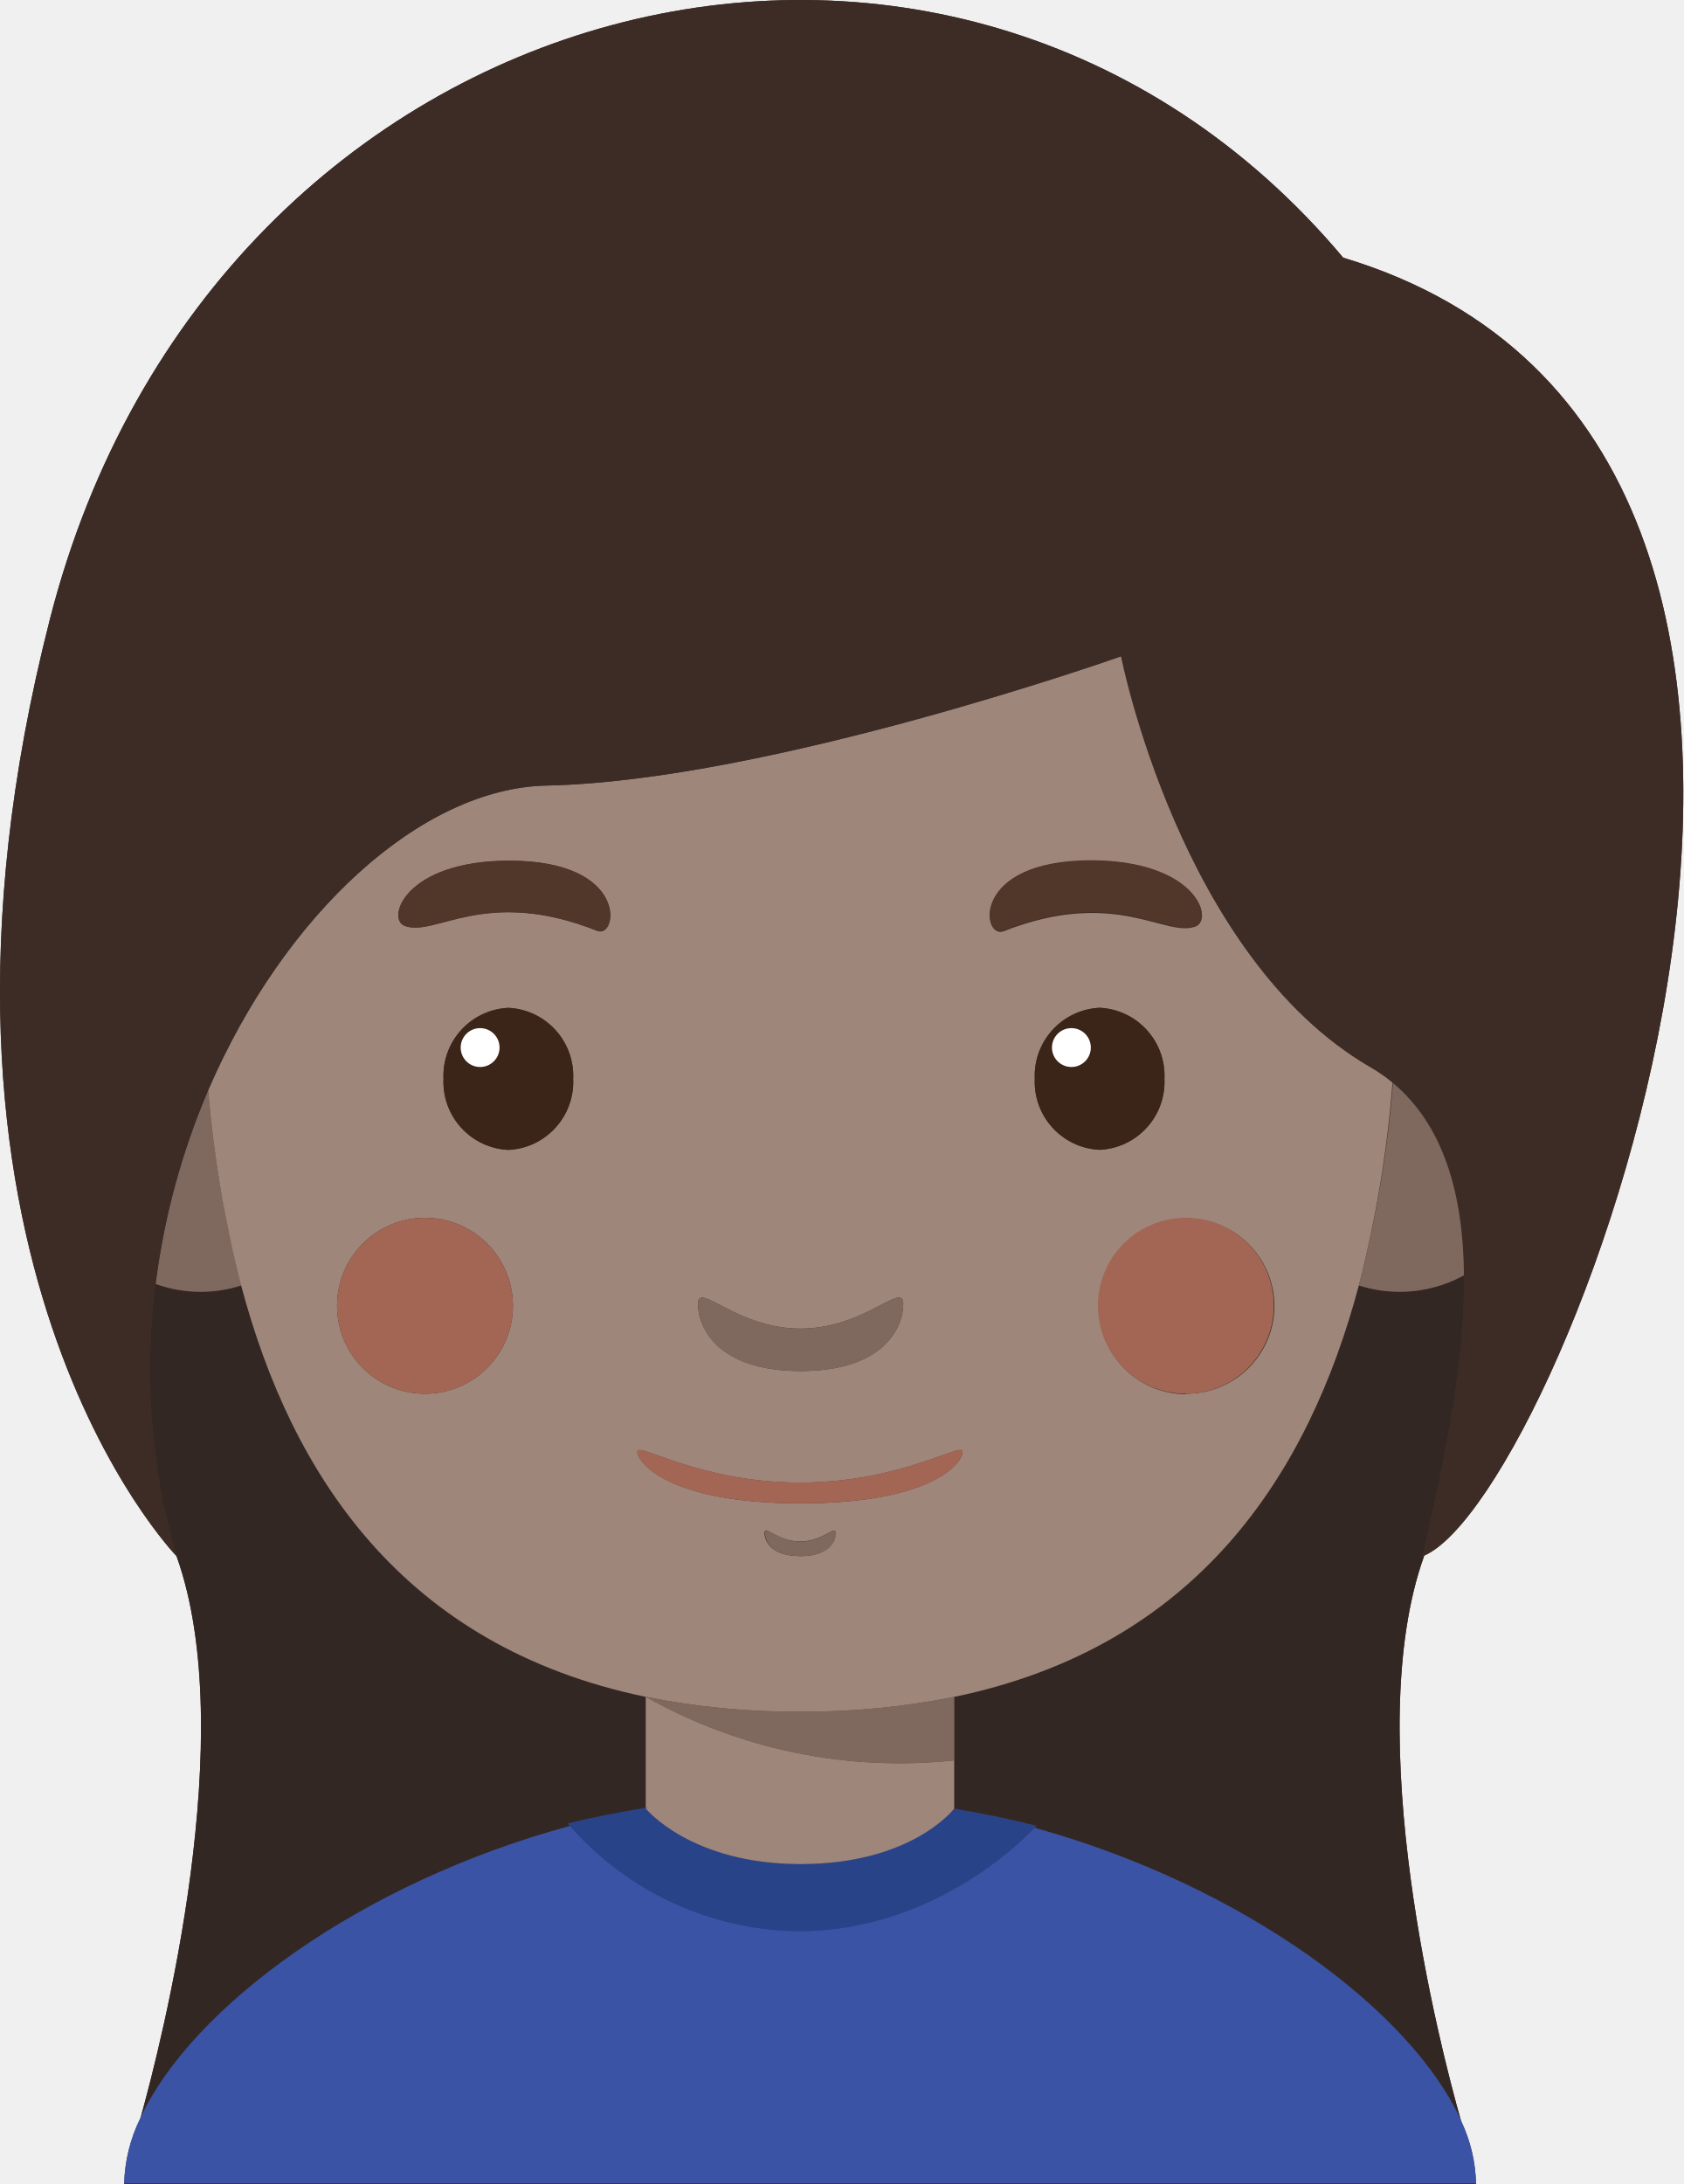
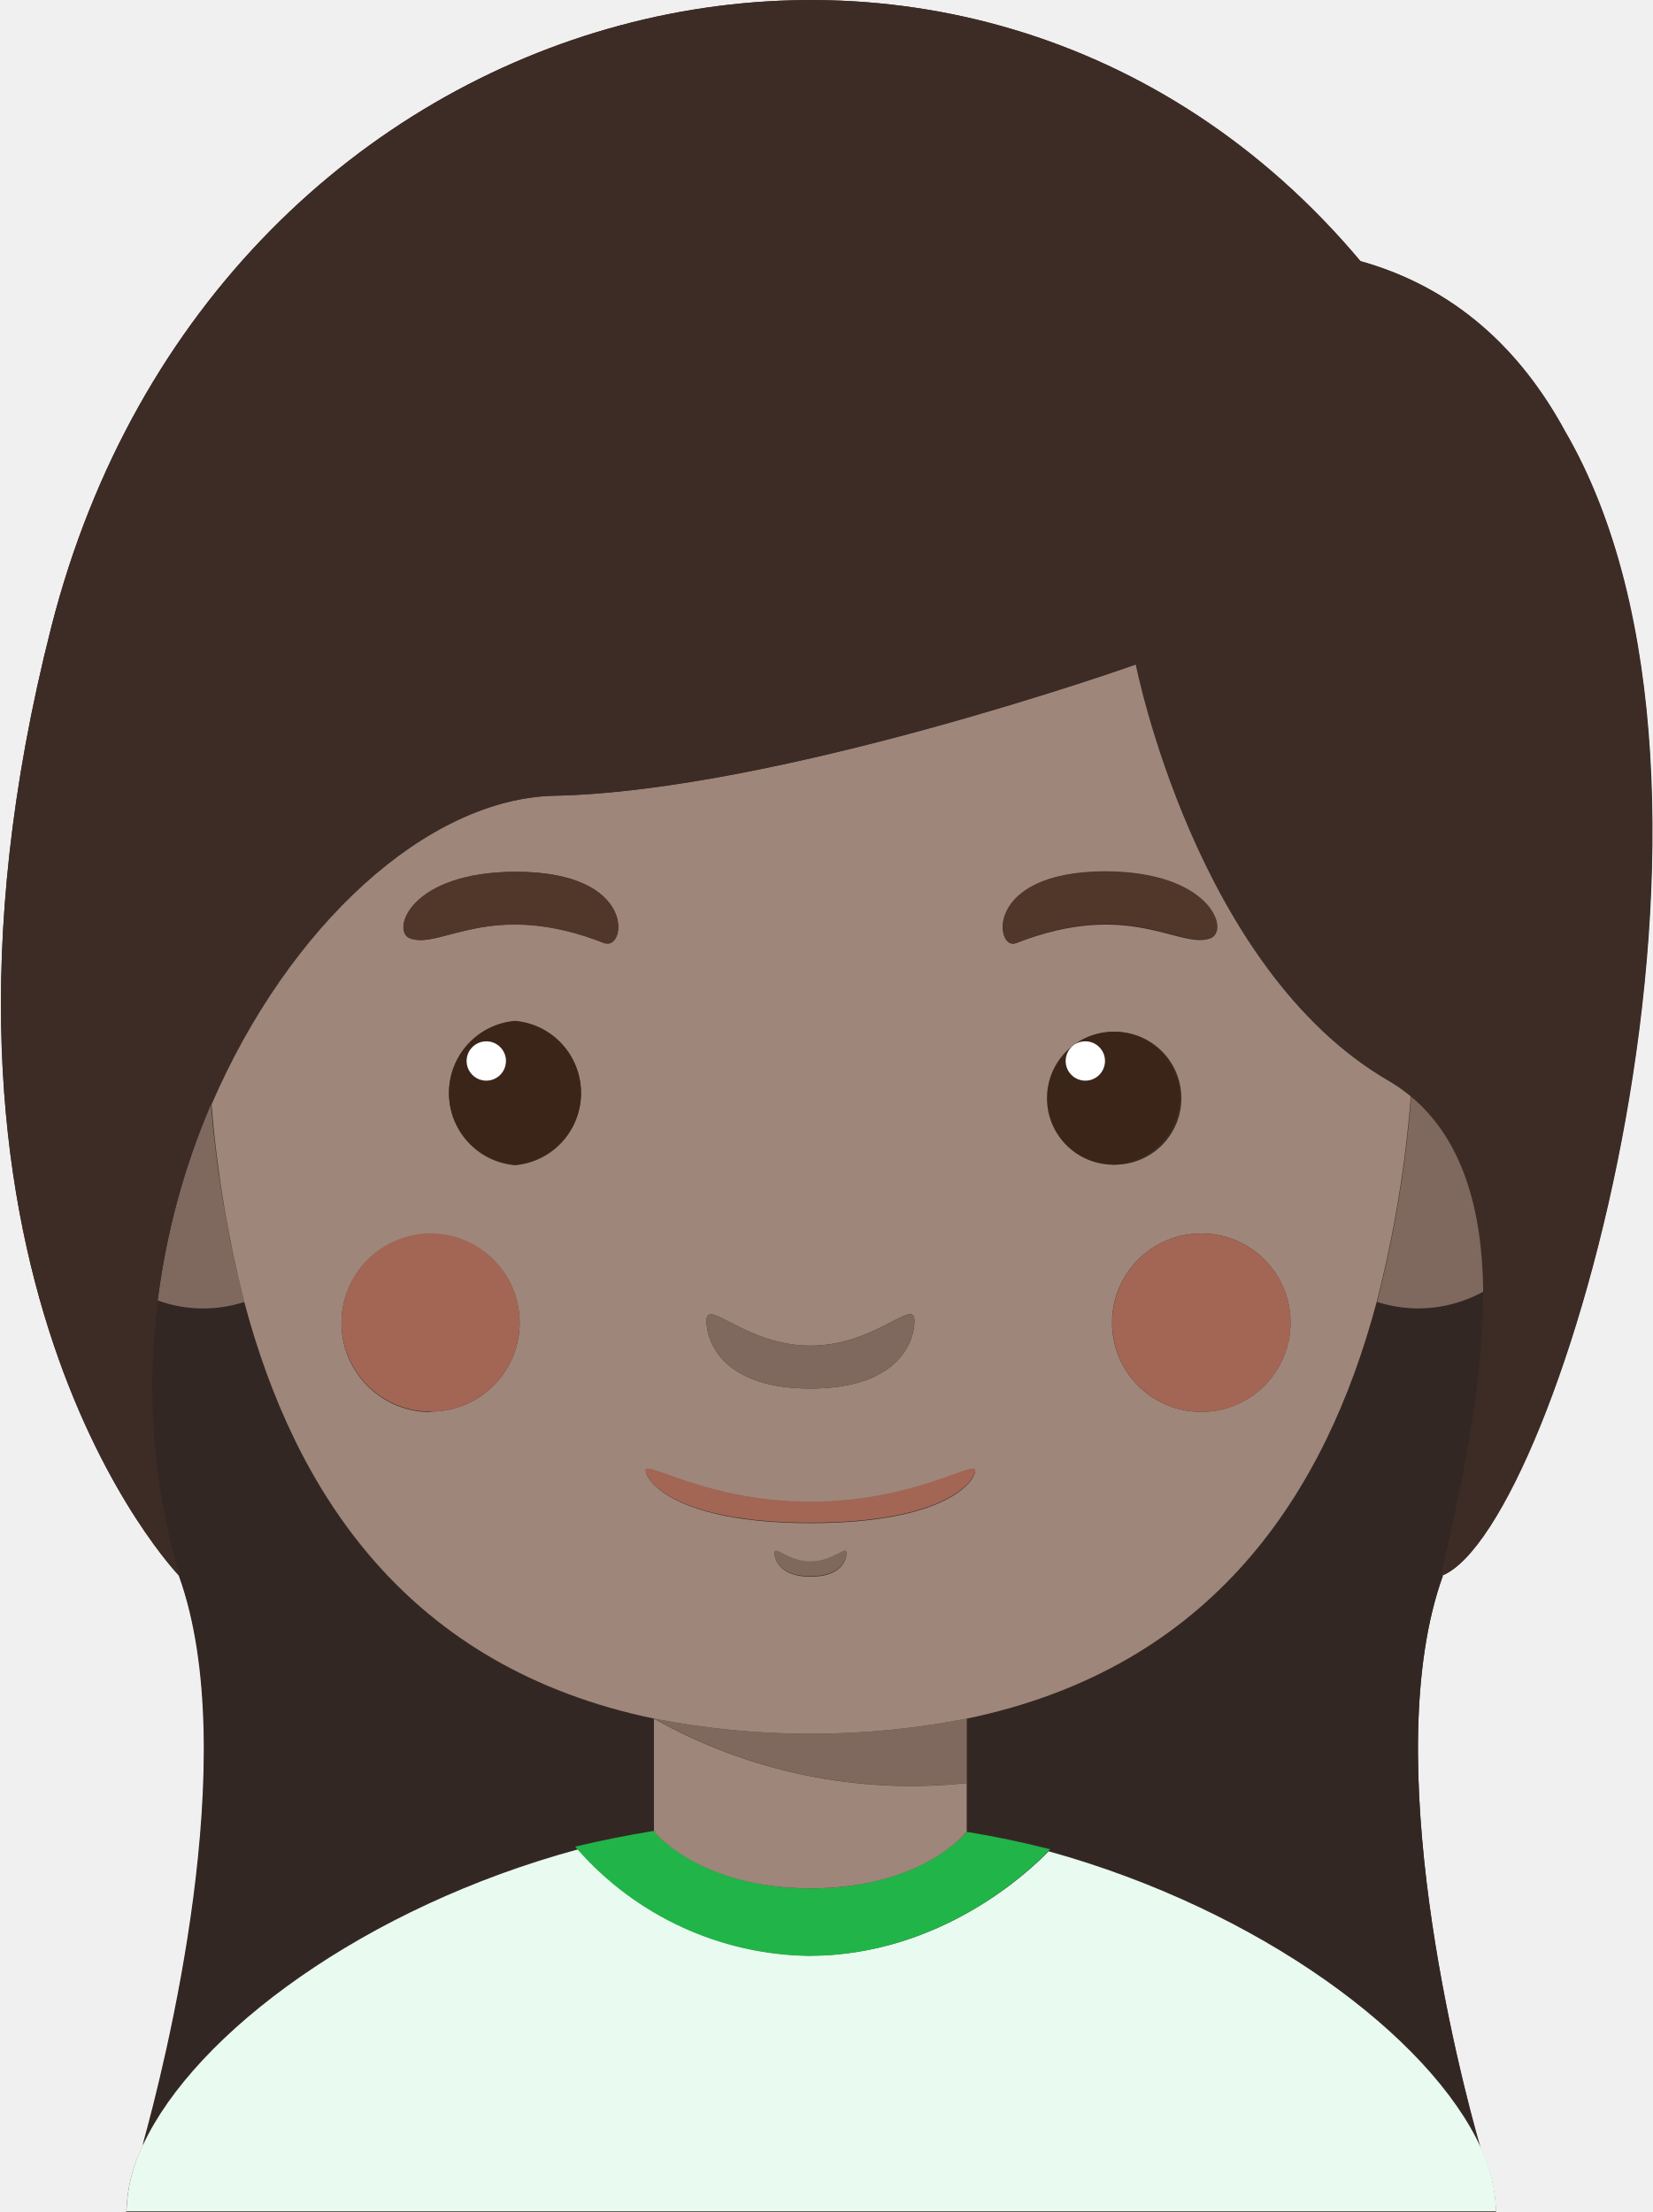
- <svg xmlns="http://www.w3.org/2000/svg" id="Layer_1" data-name="Layer 1" viewBox="0 0 128.26 166.37">
+ <svg xmlns="http://www.w3.org/2000/svg" id="Layer_1" data-name="Layer 1" viewBox="0 0 124.3 166.37">
  <defs>
-     <style>.cls-1{fill:#3d2c26;}.cls-2{fill:#332724;}.cls-3{fill:#7f685e;}.cls-4{fill:#9e867a;}.cls-5{fill:#3b2519;}.cls-6{fill:#fff;}.cls-7{fill:#51362a;}.cls-8{fill:#a36654;}.cls-9{fill:#3b53a4;}.cls-10{fill:#294389;}</style>
+     <style>.cls-1{fill:#3d2c26;}.cls-2{fill:#332724;}.cls-3{fill:#7f685e;}.cls-4{fill:#9e867a;}.cls-5{fill:#3b2519;}.cls-6{fill:#fff;}.cls-7{fill:#51362a;}.cls-8{fill:#a36654;}.cls-9{fill:#e9faf0;}.cls-10{fill:#21b448;}</style>
  </defs>
-   <path class="cls-1" d="M50.5,56.54l0-.05C61.2,52,92.15-28,44.34-42.37,14.71-77.64-41.73-63.53-54.19-14.86s9.64,71.4,9.64,71.4c4.84,13.5-1.07,36.79-2.75,42.83a12,12,0,0,0-1.24,5h103a11.77,11.77,0,0,0-1.13-4.76C51.73,94,45.6,70.21,50.5,56.54Z" transform="translate(58 62)" />
-   <path class="cls-2" d="M-14.56,77.13l-.18-.22c2-.47,3.95-.86,5.94-1.19V67.26h0c-18.56-3.85-27-17-30.82-31.34a10.14,10.14,0,0,1-3.09.49,10.17,10.17,0,0,1-3.44-.6,50.6,50.6,0,0,0,1.6,20.73c4.84,13.5-1.07,36.79-2.75,42.83C-43.38,90.95-30.53,81.47-14.56,77.13Z" transform="translate(58 62)" />
-   <path class="cls-2" d="M53.59,35.1a10.27,10.27,0,0,1-5,1.3,10.14,10.14,0,0,1-3.09-.49C41.72,50.25,33.27,63.4,14.71,67.26V72.1h0v3.66h0c2.1.35,4.19.78,6.26,1.29l-.16.17c16,4.42,28.75,14,32.51,22.37C51.73,94,45.6,70.21,50.5,56.54l0-.05-.11.05C51.86,50.2,53.66,42.22,53.59,35.1Z" transform="translate(58 62)" />
-   <path class="cls-3" d="M14.71,72.1h0V67.26A57.78,57.78,0,0,1,3,68.39,57.79,57.79,0,0,1-8.8,67.26h0A39.44,39.44,0,0,0,14.71,72.1Z" transform="translate(58 62)" />
-   <path class="cls-3" d="M-42.14,21.06a55.06,55.06,0,0,0-4,14.75,10.17,10.17,0,0,0,3.44.6,10.14,10.14,0,0,0,3.09-.49A89.27,89.27,0,0,1-42.14,21.06Z" transform="translate(58 62)" />
-   <path class="cls-3" d="M45.53,35.92a10.14,10.14,0,0,0,3.09.49,10.27,10.27,0,0,0,5-1.3c-.06-6-1.44-11.4-5.48-14.69A90.26,90.26,0,0,1,45.53,35.92Z" transform="translate(58 62)" />
-   <path class="cls-4" d="M14.71,67.26c18.56-3.85,27-17,30.82-31.34a90.26,90.26,0,0,0,2.57-15.5,12.57,12.57,0,0,0-1.65-1.14c-14.55-8.41-19-31.3-19-31.3S.6-2.51-16.33-2.16c-9.57.2-20,9.76-25.81,23.22a89.27,89.27,0,0,0,2.51,14.85C-35.82,50.25-27.37,63.41-8.8,67.26A57.79,57.79,0,0,0,3,68.39,57.78,57.78,0,0,0,14.71,67.26ZM3,56.54C.73,56.54.25,55.39.25,54.77s1,.65,2.71.65,2.7-1.26,2.7-.65S5.17,56.54,3,56.54ZM20.84,20.18a5.19,5.19,0,0,1,4.94-5.41,5.19,5.19,0,0,1,4.94,5.41,5.19,5.19,0,0,1-4.94,5.41A5.19,5.19,0,0,1,20.84,20.18ZM3,39.21c4.88,0,7.82-3.65,7.82-1.88S9.36,42.44,3,42.44s-7.82-3.35-7.82-5.11S-1.93,39.21,3,39.21Zm29.4,5a6.7,6.7,0,1,1,6.7-6.7A6.7,6.7,0,0,1,32.35,44.17ZM25.11,3.57c8,0,9.38,4.41,8,5-2.34.9-6.09-3-14.67.38C16.84,9.53,15.91,3.57,25.11,3.57Zm-44.31,0c9.2,0,8.26,6,6.7,5.34-8.58-3.42-12.33.51-14.67-.38C-28.58,8-27.17,3.57-19.2,3.57Zm-6.42,40.6a6.7,6.7,0,0,1-6.7-6.7,6.7,6.7,0,0,1,6.7-6.7,6.7,6.7,0,0,1,6.7,6.7A6.7,6.7,0,0,1-25.62,44.17Zm6.35-18.58a5.19,5.19,0,0,1-4.94-5.41,5.19,5.19,0,0,1,4.94-5.41,5.19,5.19,0,0,1,4.94,5.41A5.19,5.19,0,0,1-19.27,25.59Zm9.83,23c0-.8,4.66,2.35,12.39,2.35s12.39-3.15,12.39-2.35S13.11,52.52,3,52.52-9.44,49.38-9.44,48.58Z" transform="translate(58 62)" />
-   <path class="cls-5" d="M-19.27,14.78a5.19,5.19,0,0,0-4.94,5.41,5.19,5.19,0,0,0,4.94,5.41,5.19,5.19,0,0,0,4.94-5.41A5.19,5.19,0,0,0-19.27,14.78Zm-2.15,4.5A1.47,1.47,0,0,1-22.9,17.8a1.48,1.48,0,0,1,1.48-1.48,1.48,1.48,0,0,1,1.48,1.48A1.48,1.48,0,0,1-21.42,19.27Z" transform="translate(58 62)" />
-   <circle class="cls-6" cx="36.58" cy="79.8" r="1.48" />
-   <path class="cls-7" d="M-27.17,8.52c2.34.9,6.09-3,14.67.38,1.56.63,2.5-5.34-6.7-5.34C-27.17,3.57-28.58,8-27.17,8.52Z" transform="translate(58 62)" />
-   <path class="cls-5" d="M30.72,20.18a5.19,5.19,0,0,0-4.94-5.41,5.19,5.19,0,0,0-4.94,5.41,5.19,5.19,0,0,0,4.94,5.41A5.19,5.19,0,0,0,30.72,20.18Zm-7.09-.91a1.48,1.48,0,1,1,1.48-1.48A1.48,1.48,0,0,1,23.63,19.27Z" transform="translate(58 62)" />
-   <circle class="cls-6" cx="81.63" cy="79.8" r="1.48" />
-   <path class="cls-7" d="M18.41,8.91c8.58-3.42,12.33.51,14.67-.38,1.41-.54,0-5-8-5C15.91,3.57,16.84,9.53,18.41,8.91Z" transform="translate(58 62)" />
-   <path class="cls-3" d="M3,42.44c6.41,0,7.82-3.35,7.82-5.11S7.83,39.21,3,39.21s-7.82-3.65-7.82-1.88S-3.46,42.44,3,42.44Z" transform="translate(58 62)" />
-   <path class="cls-3" d="M3,55.43c-1.69,0-2.71-1.26-2.71-.65S.73,56.54,3,56.54s2.7-1.16,2.7-1.77S4.64,55.43,3,55.43Z" transform="translate(58 62)" />
-   <path class="cls-8" d="M15.34,48.58c0-.8-4.66,2.35-12.39,2.35S-9.44,47.78-9.44,48.58-7.21,52.52,3,52.52,15.34,49.38,15.34,48.58Z" transform="translate(58 62)" />
-   <circle class="cls-8" cx="32.38" cy="99.47" r="6.7" />
-   <circle class="cls-8" cx="90.35" cy="99.47" r="6.7" />
-   <path class="cls-9" d="M20.81,77.23c-1.39,1.45-8.1,7.86-18,7.86a23.55,23.55,0,0,1-17.37-8c-16,4.33-28.82,13.81-32.74,22.23a12,12,0,0,0-1.24,5h103a11.77,11.77,0,0,0-1.13-4.76C49.56,91.19,36.77,81.65,20.81,77.23Z" transform="translate(58 62)" />
-   <path class="cls-10" d="M14.71,75.78h0C14.6,75.9,11.15,80,3,80S-8.8,75.77-8.8,75.77l.18-.06-.18,0c-2,.33-4,.72-5.94,1.19l.18.22a23.55,23.55,0,0,0,17.37,8c9.91,0,16.62-6.41,18-7.86l.16-.17C18.91,76.56,16.81,76.13,14.71,75.78Z" transform="translate(58 62)" />
-   <path class="cls-4" d="M-8.8,75.77S-5.37,80,3,80,14.6,75.9,14.7,75.78h0V72.1A39.44,39.44,0,0,1-8.8,67.26v8.47l.18,0Z" transform="translate(58 62)" />
-   <path class="cls-1" d="M-46.15,35.81a55.06,55.06,0,0,1,4-14.75C-36.37,7.61-25.9-2-16.33-2.16.6-2.51,27.41-12,27.41-12s4.5,22.9,19,31.3a12.57,12.57,0,0,1,1.65,1.14c4,3.29,5.43,8.68,5.48,14.69.07,7.12-1.73,15.09-3.17,21.44l.11-.05C61.2,52,92.15-28,44.34-42.37,14.71-77.64-41.73-63.53-54.19-14.86s9.64,71.4,9.64,71.4A50.6,50.6,0,0,1-46.15,35.81Z" transform="translate(58 62)" />
+   <path class="cls-1" d="M110.64,118.83l0-.06c8.76-3.69,24.86-59.14,9.2-86.07-3.37-6.2-8.34-10.81-15.38-12.78C74.85-15.36,18.41-1.25,6,47.43s9.64,71.4,9.64,71.4c4.84,13.49-1.07,36.78-2.75,42.82a11.93,11.93,0,0,0-1.25,5h103a11.71,11.71,0,0,0-1.13-4.76C111.87,156.24,105.74,132.5,110.64,118.83Z" transform="translate(-2.14 -0.28)" />
+   <path class="cls-2" d="M45.57,139.42l-.18-.22c2-.47,4-.86,5.94-1.19v-8.47h0c-18.56-3.85-27-17-30.82-31.34A10,10,0,0,1,14,98.09a50.49,50.49,0,0,0,1.6,20.74c4.84,13.49-1.07,36.78-2.75,42.82C16.76,153.23,29.61,143.75,45.57,139.42Z" transform="translate(-2.14 -0.28)" />
+   <path class="cls-2" d="M113.73,97.39a10.09,10.09,0,0,1-8.06.81c-3.81,14.33-12.26,27.49-30.82,31.34v4.84h0v3.67h0c2.1.35,4.2.78,6.26,1.29l-.16.17c16,4.41,28.75,13.95,32.51,22.37-1.59-5.65-7.72-29.39-2.82-43.06l0-.06-.11.06C112,112.48,113.79,104.51,113.73,97.39Z" transform="translate(-2.14 -0.28)" />
+   <path class="cls-3" d="M74.85,134.38h0v-4.84a61.23,61.23,0,0,1-23.52,0h0A39.48,39.48,0,0,0,74.85,134.38Z" transform="translate(-2.14 -0.28)" />
+   <path class="cls-3" d="M14,98.09a10,10,0,0,0,6.52.11A89.15,89.15,0,0,1,18,83.35,54.9,54.9,0,0,0,14,98.09Z" transform="translate(-2.14 -0.28)" />
+   <path class="cls-3" d="M108.76,98.69a10.26,10.26,0,0,0,5-1.3c-.06-6-1.45-11.4-5.49-14.69a90,90,0,0,1-2.57,15.5A10.25,10.25,0,0,0,108.76,98.69Z" transform="translate(-2.14 -0.28)" />
+   <path class="cls-4" d="M74.85,129.54c18.56-3.85,27-17,30.82-31.34a90,90,0,0,0,2.57-15.5,12.91,12.91,0,0,0-1.64-1.14c-14.55-8.41-19-31.31-19-31.31s-26.81,9.52-43.74,9.88c-9.57.2-20,9.76-25.81,23.22A89.15,89.15,0,0,0,20.51,98.2c3.81,14.33,12.26,27.49,30.82,31.34a61.23,61.23,0,0,0,23.52,0ZM81,82.47a5,5,0,1,1,4.94,5.41A5.19,5.19,0,0,1,81,82.47ZM99.19,99.75a6.71,6.71,0,1,1-6.7-6.7A6.7,6.7,0,0,1,99.19,99.75Zm-14-33.9c8,0,9.38,4.42,8,5-2.33.89-6.08-3-14.66.38C77,71.81,76.05,65.85,85.24,65.85ZM63.09,101.49c4.88,0,7.82-3.65,7.82-1.88s-1.41,5.11-7.82,5.11-7.82-3.35-7.82-5.11S58.21,101.49,63.09,101.49Zm-28.57,5a6.7,6.7,0,1,1,6.7-6.7A6.7,6.7,0,0,1,34.52,106.45Zm6.35-18.57a5.43,5.43,0,0,1,0-10.82,5.43,5.43,0,0,1,0,10.82Zm6.77-16.69c-8.58-3.42-12.33.51-14.67-.38-1.41-.54,0-5,8-5C50.14,65.85,49.2,71.81,47.64,71.19Zm3.06,39.67c0-.79,4.66,2.36,12.39,2.36s12.39-3.16,12.39-2.36-2.23,3.94-12.39,3.94S50.7,111.66,50.7,110.86Zm9.69,6.2c0-.61,1,.65,2.7.65s2.71-1.26,2.71-.65-.49,1.77-2.71,1.77S60.39,117.67,60.39,117.06Z" transform="translate(-2.14 -0.28)" />
+   <path class="cls-5" d="M40.87,77.06a5.43,5.43,0,0,0,0,10.82,5.43,5.43,0,0,0,0-10.82Zm-2.15,4.5a1.48,1.48,0,1,1,1.47-1.48A1.48,1.48,0,0,1,38.72,81.56Z" transform="translate(-2.14 -0.28)" />
+   <path class="cls-6" d="M38.72,78.6a1.48,1.48,0,1,0,1.47,1.48A1.48,1.48,0,0,0,38.72,78.6Z" transform="translate(-2.14 -0.28)" />
+   <path class="cls-7" d="M40.94,65.85c-8,0-9.38,4.42-8,5,2.34.89,6.09-3,14.67.38C49.2,71.81,50.14,65.85,40.94,65.85Z" transform="translate(-2.14 -0.28)" />
+   <path class="cls-5" d="M90.86,82.47a5,5,0,1,0-4.94,5.41A5.19,5.19,0,0,0,90.86,82.47Zm-7.09-.91a1.48,1.48,0,1,1,1.47-1.48A1.48,1.48,0,0,1,83.77,81.56Z" transform="translate(-2.14 -0.28)" />
+   <path class="cls-6" d="M83.77,78.6a1.48,1.48,0,1,0,1.47,1.48A1.48,1.48,0,0,0,83.77,78.6Z" transform="translate(-2.14 -0.28)" />
+   <path class="cls-7" d="M78.55,71.19c8.58-3.42,12.33.51,14.66-.38,1.41-.54,0-5-8-5C76.05,65.85,77,71.81,78.55,71.19Z" transform="translate(-2.14 -0.28)" />
+   <path class="cls-3" d="M63.09,104.72c6.41,0,7.82-3.35,7.82-5.11s-2.94,1.88-7.82,1.88-7.82-3.65-7.82-1.88S56.68,104.72,63.09,104.72Z" transform="translate(-2.14 -0.28)" />
+   <path class="cls-3" d="M65.8,117.06c0-.61-1,.65-2.71.65s-2.7-1.26-2.7-.65.48,1.77,2.7,1.77S65.8,117.67,65.8,117.06Z" transform="translate(-2.14 -0.28)" />
+   <path class="cls-8" d="M75.48,110.86c0-.8-4.65,2.36-12.39,2.36s-12.39-3.15-12.39-2.36,2.23,3.94,12.39,3.94S75.48,111.66,75.48,110.86Z" transform="translate(-2.14 -0.28)" />
+   <path class="cls-8" d="M34.52,93.05a6.7,6.7,0,1,0,6.7,6.7A6.7,6.7,0,0,0,34.52,93.05Z" transform="translate(-2.14 -0.28)" />
+   <path class="cls-8" d="M85.78,99.75a6.71,6.71,0,1,0,6.71-6.7A6.7,6.7,0,0,0,85.78,99.75Z" transform="translate(-2.14 -0.28)" />
+   <path class="cls-9" d="M81,139.52c-1.39,1.45-8.1,7.85-18,7.85a23.59,23.59,0,0,1-17.37-8c-16,4.33-28.81,13.81-32.73,22.23a11.93,11.93,0,0,0-1.25,5h103a11.71,11.71,0,0,0-1.13-4.76C109.7,153.47,96.91,143.93,81,139.52Z" transform="translate(-2.14 -0.28)" />
+   <path class="cls-10" d="M74.85,138.06h0c-.1.12-3.55,4.25-11.75,4.25s-11.76-4.26-11.76-4.26l.18-.07-.18,0c-2,.33-4,.72-5.94,1.19l.18.22a23.59,23.59,0,0,0,17.37,8c9.91,0,16.62-6.4,18-7.85l.16-.17C79.05,138.84,77,138.41,74.85,138.06Z" transform="translate(-2.14 -0.28)" />
+   <path class="cls-4" d="M51.33,138.05s3.44,4.26,11.76,4.26,11.65-4.13,11.75-4.25h0v-3.67a39.48,39.48,0,0,1-23.52-4.84V138l.18,0Z" transform="translate(-2.14 -0.28)" />
+   <path class="cls-1" d="M14,98.09a54.9,54.9,0,0,1,4-14.74c5.77-13.46,16.24-23,25.81-23.22,16.93-.36,43.74-9.88,43.74-9.88s4.5,22.9,19,31.31a12.91,12.91,0,0,1,1.64,1.14c4,3.29,5.43,8.68,5.49,14.69.06,7.12-1.73,15.09-3.18,21.44l.11-.06c8.76-3.69,24.86-59.14,9.2-86.07-3.37-6.2-8.34-10.81-15.38-12.78C74.85-15.36,18.41-1.25,6,47.43s9.64,71.4,9.64,71.4A50.49,50.49,0,0,1,14,98.09Z" transform="translate(-2.14 -0.28)" />
</svg>
